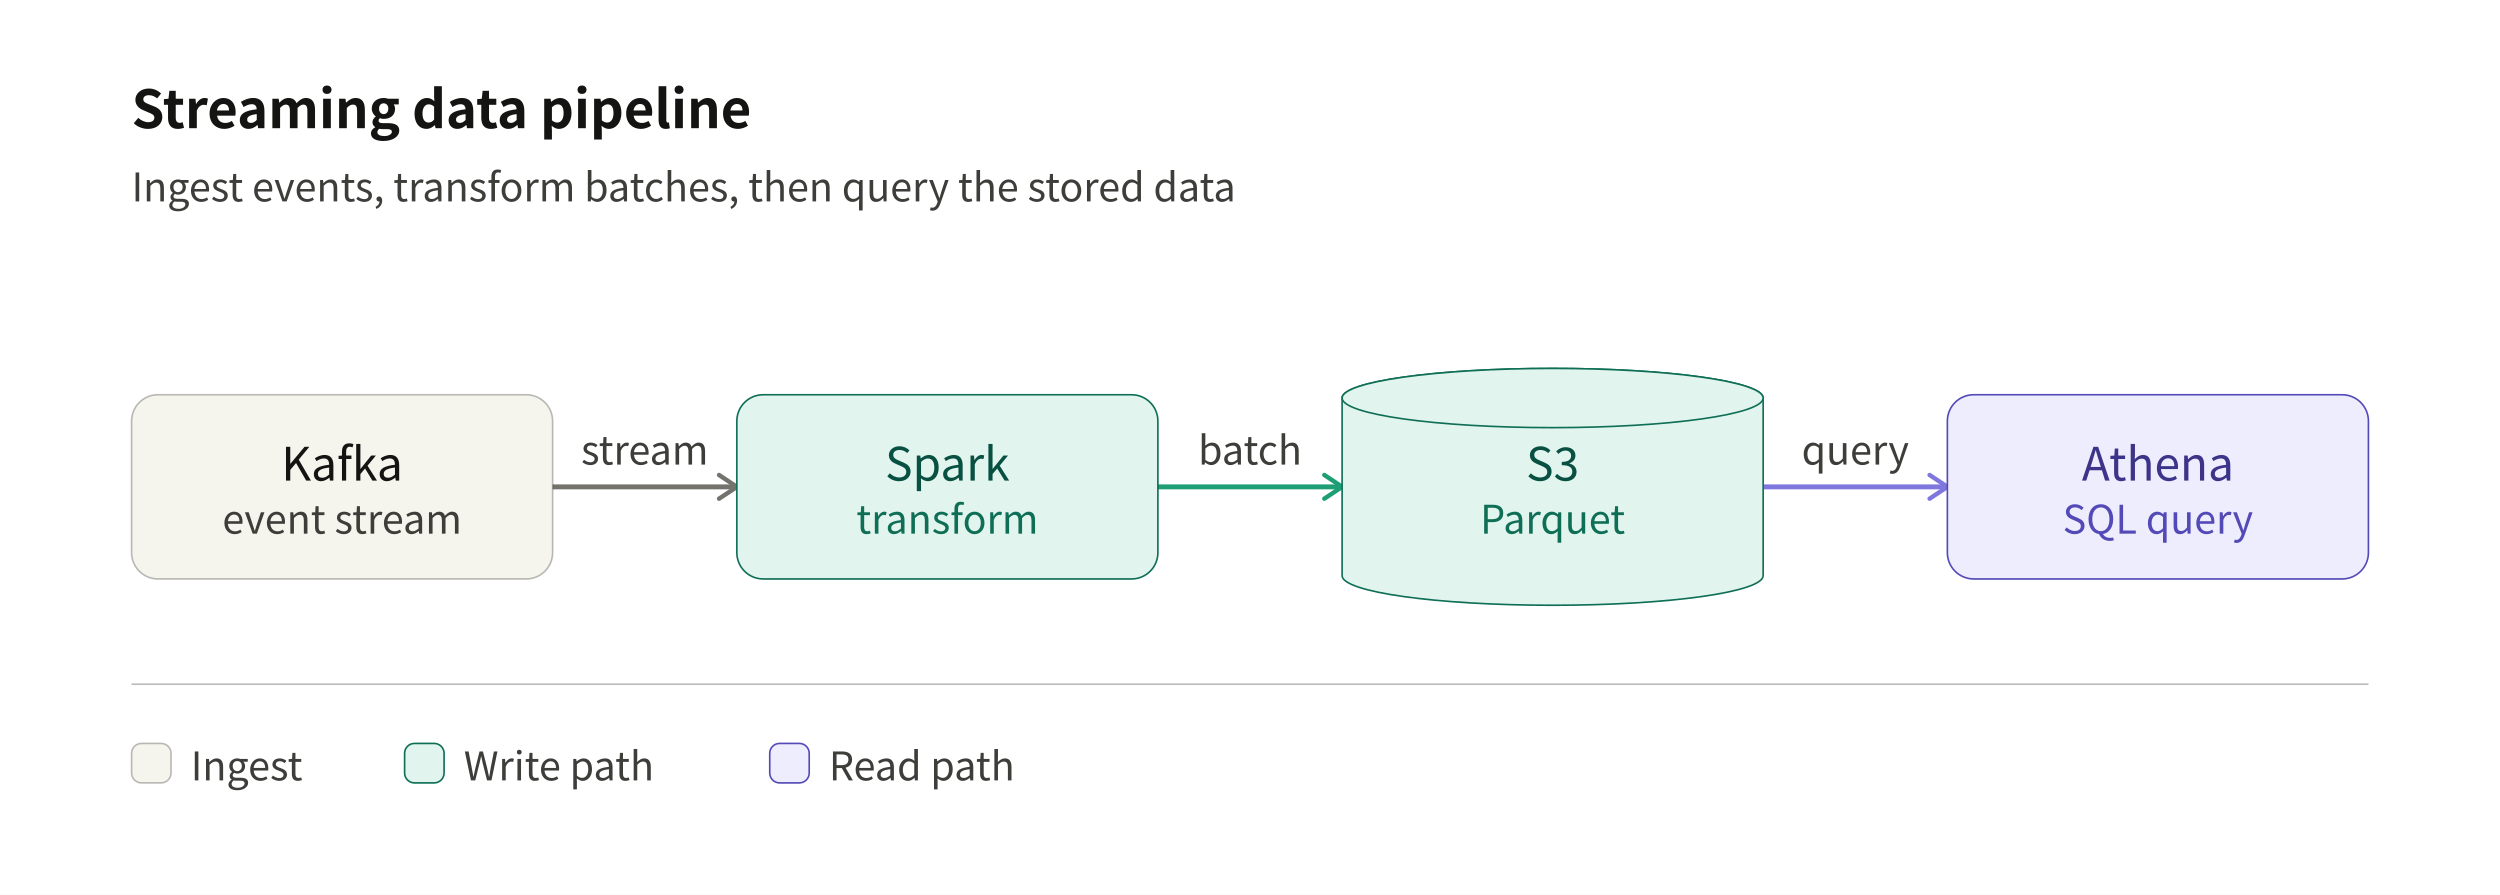
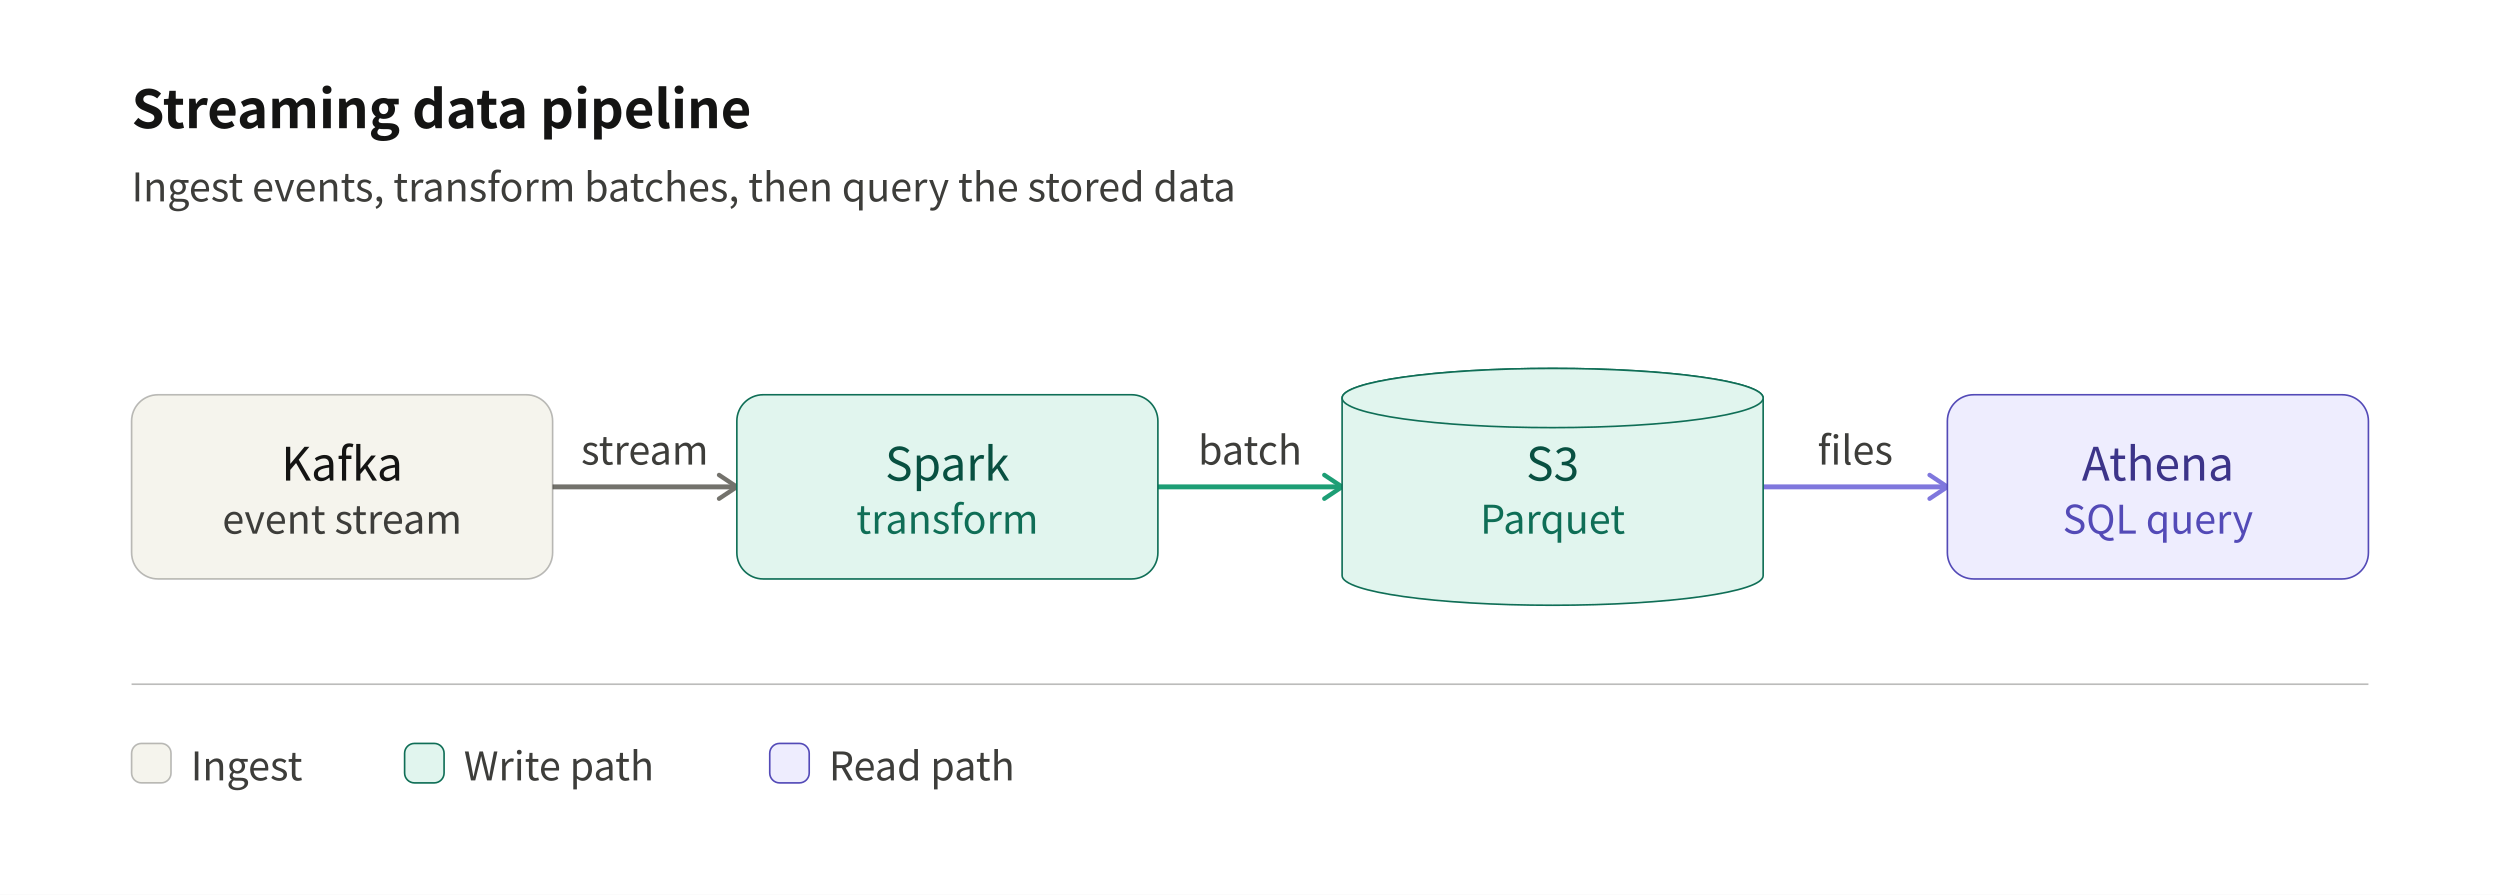
<svg xmlns="http://www.w3.org/2000/svg" viewBox="0 0 760 272" width="760" height="272" role="img">
  <style>text { font-family: 'Anthropic Sans', -apple-system, BlinkMacSystemFont, 'Segoe UI', 'PingFang SC', 'Microsoft YaHei', 'Hiragino Sans GB', 'Noto Sans CJK SC', sans-serif; }</style>
  <defs>
    <marker id="arrow" viewBox="0 0 10 10" refX="8" refY="5" markerWidth="6" markerHeight="6" orient="auto-start-reverse">
      <path d="M2 1L8 5L2 9" fill="none" stroke="context-stroke" stroke-width="1.5" stroke-linecap="round" stroke-linejoin="round" />
    </marker>
  </defs>
  <rect data-role="background" width="760" height="272" fill="#FFFFFF" />
  <line data-role="connector" x1="168" y1="148" x2="224" y2="148" stroke="#73726C" stroke-width="1.5" stroke-linecap="round" marker-end="url(#arrow)" />
  <line data-role="connector" x1="352" y1="148" x2="408" y2="148" stroke="#1D9E75" stroke-width="1.5" stroke-linecap="round" marker-end="url(#arrow)" />
  <line data-role="connector" x1="536" y1="148" x2="592" y2="148" stroke="#7F77DD" stroke-width="1.5" stroke-linecap="round" marker-end="url(#arrow)" />
  <rect data-role="node" x="40" y="120" width="128" height="56" rx="8" fill="#F5F4ED" stroke="rgba(31,30,29,0.3)" stroke-width="0.5" />
  <rect data-role="node" x="224" y="120" width="128" height="56" rx="8" fill="#E1F5EE" stroke="#0F6E56" stroke-width="0.5" />
  <path data-role="node" d="M 408 121 A 64 9 0 0 1 536 121 L 536 175 A 64 9 0 0 1 408 175 Z" fill="#E1F5EE" stroke="#0F6E56" stroke-width="0.5" />
  <ellipse data-role="node-part" cx="472" cy="121" rx="64" ry="9" fill="#E1F5EE" stroke="#0F6E56" stroke-width="0.5" />
  <rect data-role="node" x="592" y="120" width="128" height="56" rx="8" fill="#EEEDFE" stroke="#534AB7" stroke-width="0.5" />
  <text data-role="node-text" x="104" y="140" text-anchor="middle" dominant-baseline="central" font-size="14" font-weight="500" fill="#141413">Kafka</text>
  <text data-role="node-text" x="104" y="157" text-anchor="middle" dominant-baseline="central" font-size="12" fill="#3D3D3A">event stream</text>
  <text data-role="node-text" x="288" y="140" text-anchor="middle" dominant-baseline="central" font-size="14" font-weight="500" fill="#085041">Spark</text>
  <text data-role="node-text" x="288" y="157" text-anchor="middle" dominant-baseline="central" font-size="12" fill="#0F6E56">transform</text>
  <text data-role="node-text" x="472" y="140" text-anchor="middle" dominant-baseline="central" font-size="14" font-weight="500" fill="#085041">S3</text>
  <text data-role="node-text" x="472" y="157" text-anchor="middle" dominant-baseline="central" font-size="12" fill="#0F6E56">Parquet</text>
  <text data-role="node-text" x="656" y="140" text-anchor="middle" dominant-baseline="central" font-size="14" font-weight="500" fill="#3C3489">Athena</text>
  <text data-role="node-text" x="656" y="157" text-anchor="middle" dominant-baseline="central" font-size="12" fill="#534AB7">SQL query</text>
  <text data-role="diagram-title" x="40" y="32" text-anchor="start" dominant-baseline="central" font-size="16" font-weight="600" fill="#141413">Streaming data pipeline</text>
  <text data-role="caption" x="40" y="56" text-anchor="start" dominant-baseline="central" font-size="12" font-weight="400" fill="#3D3D3A">Ingest events, transform batches, then query the stored data</text>
  <text data-role="arrow-label" x="196" y="136" text-anchor="middle" dominant-baseline="central" font-size="12" fill="#3D3D3A">stream</text>
  <text data-role="arrow-label" x="380" y="136" text-anchor="middle" dominant-baseline="central" font-size="12" fill="#3D3D3A">batch</text>
-   <text data-role="arrow-label" x="564" y="136" text-anchor="middle" dominant-baseline="central" font-size="12" fill="#3D3D3A">query</text>
+   <text data-role="arrow-label" x="564" y="136" text-anchor="middle" dominant-baseline="central" font-size="12" fill="#3D3D3A">files</text>
  <line x1="40" y1="208" x2="720" y2="208" stroke="rgba(31,30,29,0.3)" stroke-width="0.5" />
  <rect x="40" y="226" width="12" height="12" rx="3" fill="#F5F4ED" stroke="rgba(31,30,29,0.3)" stroke-width="0.5" />
  <text data-role="legend-label" x="58" y="232" text-anchor="start" dominant-baseline="central" font-size="12" font-weight="400" fill="#3D3D3A">Ingest</text>
  <rect x="123" y="226" width="12" height="12" rx="3" fill="#E1F5EE" stroke="#0F6E56" stroke-width="0.5" />
  <text data-role="legend-label" x="141" y="232" text-anchor="start" dominant-baseline="central" font-size="12" font-weight="400" fill="#3D3D3A">Write path</text>
  <rect x="234" y="226" width="12" height="12" rx="3" fill="#EEEDFE" stroke="#534AB7" stroke-width="0.5" />
  <text data-role="legend-label" x="252" y="232" text-anchor="start" dominant-baseline="central" font-size="12" font-weight="400" fill="#3D3D3A">Read path</text>
</svg>
